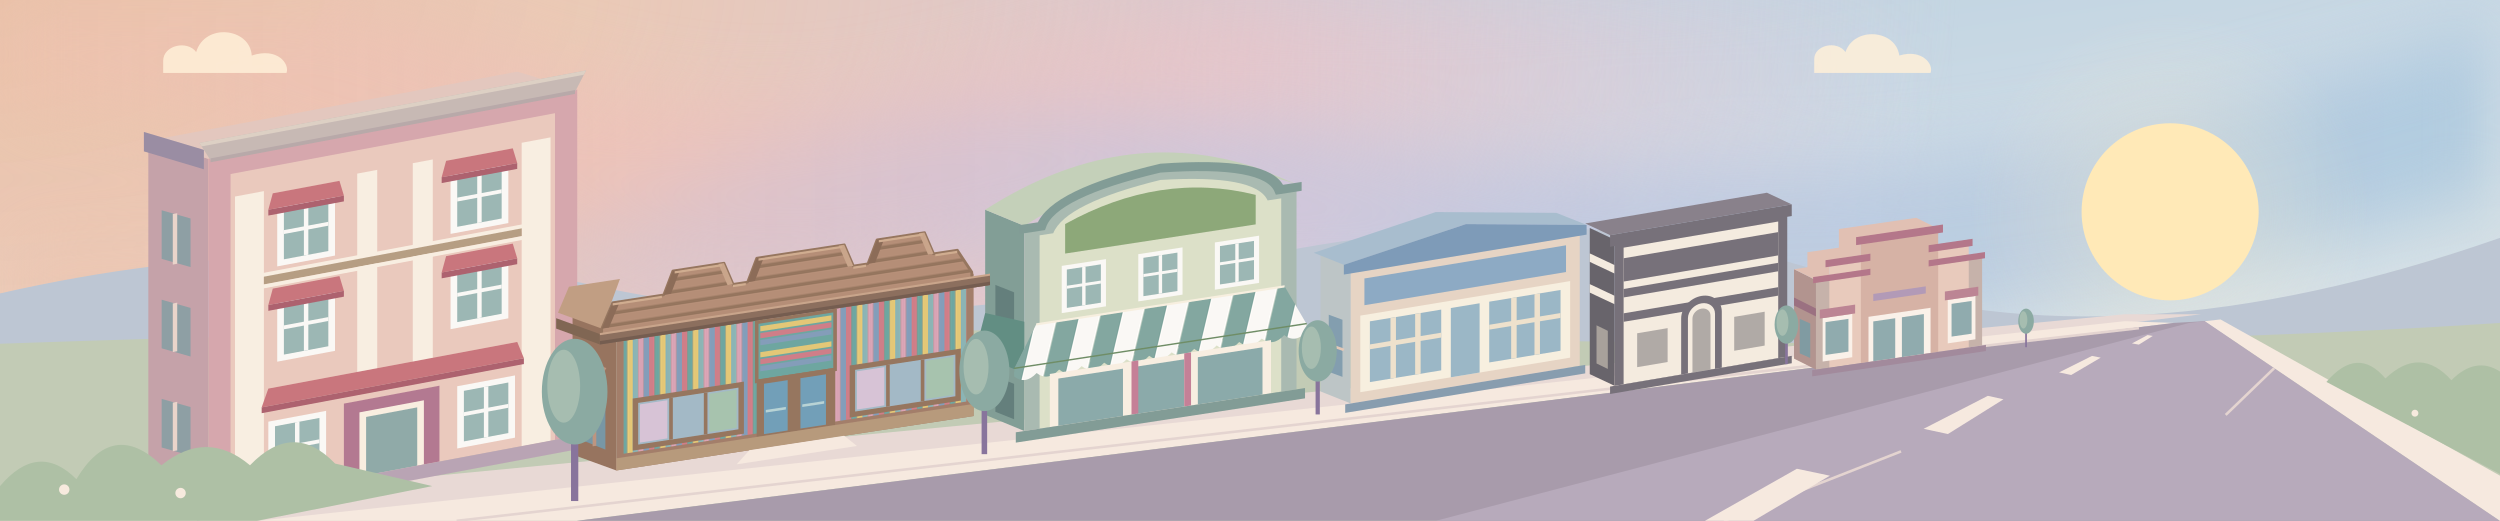
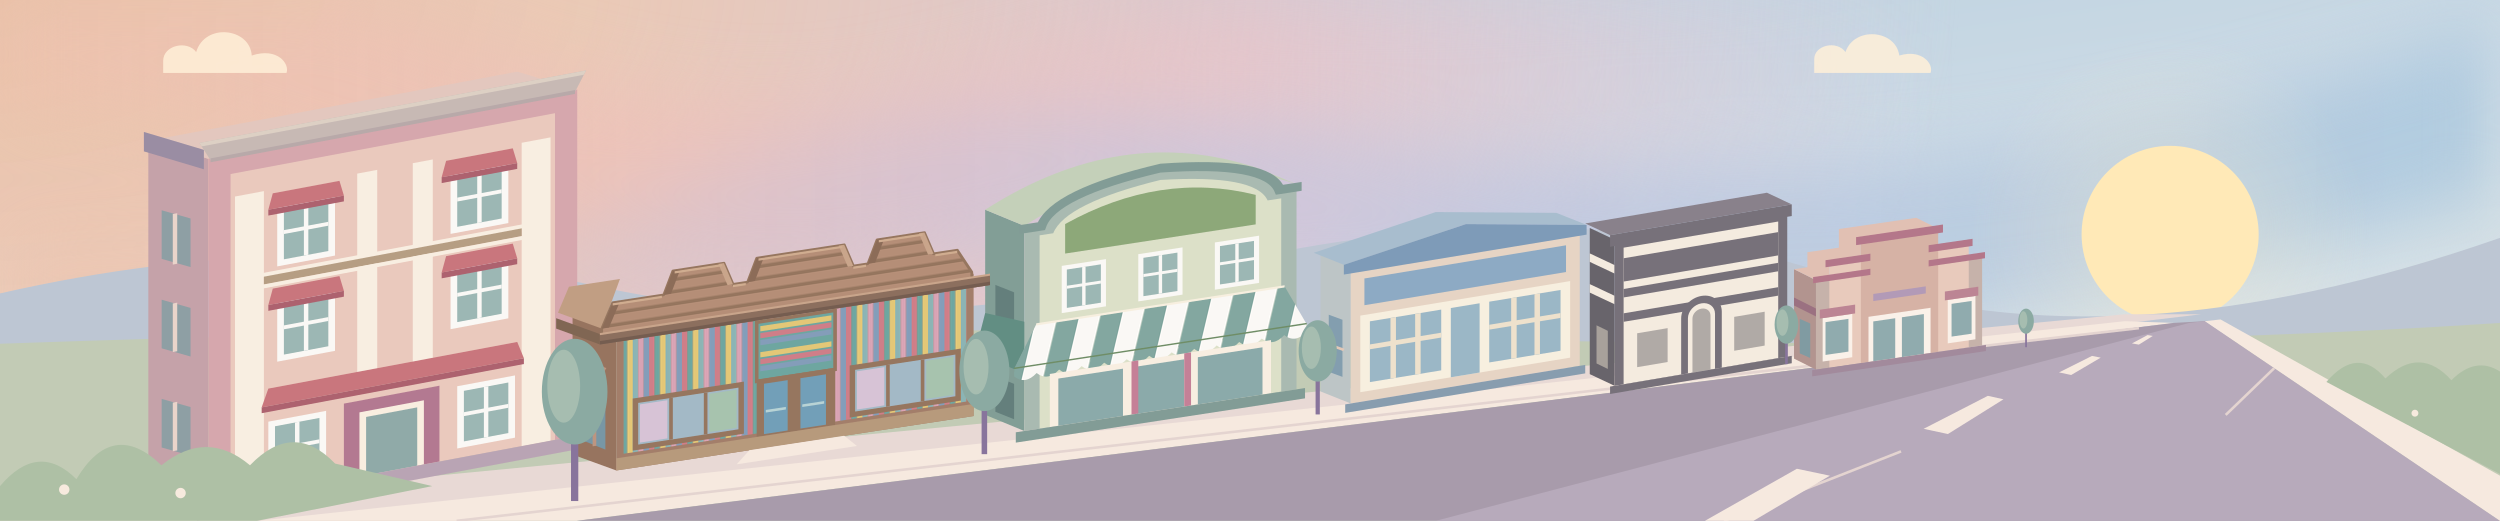
<svg xmlns="http://www.w3.org/2000/svg" viewBox="0 0 1440 300" preserveAspectRatio="xMidYMax meet" fill="none">
  <defs>
    <linearGradient id="village-sky" x1="0" y1="0" x2=".7" y2="1">
      <stop offset="0" stop-color="#b3cddd" />
      <stop offset=".55" stop-color="#ccdae5" />
      <stop offset="1" stop-color="#dce5e6" />
    </linearGradient>
    <radialGradient id="village-corner-warmth" gradientUnits="userSpaceOnUse" cx="-30" cy="-20" r="1160" gradientTransform="scale(1 .48)">
      <stop offset="0" stop-color="#eac0a7" />
      <stop offset=".32" stop-color="#edc9b4" stop-opacity=".95" />
      <stop offset=".65" stop-color="#e8c4c8" stop-opacity=".7" />
      <stop offset="1" stop-color="#dfcbdc" stop-opacity="0" />
    </radialGradient>
    <linearGradient id="village-peach-sweep" x1="0" y1="0" x2="1" y2="0">
      <stop offset="0" stop-color="#edc4aa" stop-opacity=".85" />
      <stop offset=".55" stop-color="#efc0be" stop-opacity=".65" />
      <stop offset="1" stop-color="#e8cbdc" stop-opacity="0" />
    </linearGradient>
    <linearGradient id="village-blue-sweep" x1="0" y1="0" x2="1" y2="0">
      <stop offset="0" stop-color="#c6bfdb" stop-opacity="0" />
      <stop offset=".45" stop-color="#c3c5e1" stop-opacity=".65" />
      <stop offset="1" stop-color="#9fc4dc" stop-opacity=".7" />
    </linearGradient>
    <filter id="village-sky-soften" x="-15%" y="-100%" width="130%" height="300%" color-interpolation-filters="sRGB">
      <feGaussianBlur stdDeviation="20" />
    </filter>
    <radialGradient id="village-sun-halo">
      <stop offset="0" stop-color="#fff0cc" stop-opacity=".35" />
      <stop offset="1" stop-color="#fff0cc" stop-opacity="0" />
    </radialGradient>
    <pattern id="toy-stripes" width="18" height="110" patternUnits="userSpaceOnUse">
      <path fill="#cf7e88" d="M0 0h3v110H0z" />
      <path fill="#6ea6a0" d="M3 0h3v110H3z" />
      <path fill="#e3c777" d="M6 0h3v110H6z" />
      <path fill="#8cb4b4" d="M9 0h3v110H9z" />
      <path fill="#d8a3b4" d="M12 0h3v110h-3z" />
      <path fill="#849db9" d="M15 0h3v110h-3z" />
    </pattern>
    <pattern id="toy-roof" width="12" height="7" patternUnits="userSpaceOnUse">
      <path fill="#b58e77" d="M0 0h12v7H0z" />
      <path fill="#96765f" d="M0 5h12v2H0z" />
    </pattern>
    <pattern id="awning-stripes" width="26" height="35" patternUnits="userSpaceOnUse" patternTransform="skewX(-12)">
      <path fill="#faf8f5" d="M0 0h13v35H0z" />
      <path fill="#83a7a0" d="M13 0h13v35H13z" />
    </pattern>
    <g id="window">
      <path fill="#faf8f5" d="M0 0h26v32H0z" />
      <path fill="#9cb7b4" d="M3 3h20v26H3z" />
      <path stroke="#faf8f5" stroke-width="2" d="M13 3v26M3 15h20" />
    </g>
    <g id="tree">
      <path stroke="#88749c" stroke-width="4" d="M0 0v52" />
      <ellipse cy="-8" rx="18" ry="29" fill="#8baaa2" />
      <ellipse cx="-6" cy="-11" rx="9" ry="20" fill="#a6bdb0" />
    </g>
  </defs>
  <style>
    .village-cloud { transform-box: fill-box; transform-origin: center; }
    @keyframes cloud-drift { from { transform: translateX(-26px); } to { transform: translateX(44px); } }
    @media (prefers-reduced-motion: no-preference) {
      .village-cloud { animation: cloud-drift 48s ease-in-out -18s infinite alternate; }
      .village-cloud-far { animation-duration: 67s; animation-delay: -40s; }
    }
  </style>
  <path fill="url(#village-sky)" d="M0 0h1440v300H0z" />
  <path fill="url(#village-corner-warmth)" d="M0 0h1440v300H0Z" />
  <g fill="none" stroke-linecap="round" filter="url(#village-sky-soften)">
    <path stroke="url(#village-peach-sweep)" stroke-width="92" d="M-140 38C130-60 280 157 535 95S850-7 1100 62" />
    <path stroke="url(#village-blue-sweep)" stroke-width="90" d="M80 206C330 263 367 77 665 112S1110 181 1510 38" />
    <path stroke="url(#village-peach-sweep)" stroke-width="45" opacity=".5" d="M-100 191C170 104 315 228 553 182S837 48 1058 100" />
  </g>
-   <circle cx="1250" cy="122" r="115" fill="url(#village-sun-halo)" />
-   <circle cx="1250" cy="122" r="51" fill="#ffe9b7" />
+   <circle cx="1250" cy="135" r="115" fill="url(#village-sun-halo)" />
+   <circle cx="1250" cy="135" r="51" fill="#ffe9b7" />
  <path fill="#bdc6d3" d="M0 169Q180 128 340 164T700 153T1060 160T1440 137v163H0z" />
  <g fill="#fff0d8" opacity=".85">
    <path class="village-cloud" d="M94 35c0-9 14-12 19-5 5-17 31-14 32 2 15-5 22 5 20 10H94z" />
    <path class="village-cloud village-cloud-far" d="M1045 34c0-8 13-11 18-4 5-15 29-13 31 2 13-4 20 5 18 10h-67z" />
  </g>
  <path fill="#c2cbb5" d="M0 198q390-14 780-4t660-8v114H0Z" />
  <path fill="#e8d9d5" d="M0 298 1224 181h44L270 300H0Z" />
  <path fill="#f6e9df" d="m1224 185 28 1L332 300H148Z" />
  <path fill="#a89bab" d="m1252 186 18-1 170 115H332Z" />
  <path fill="#b7aabb" d="m1261 186 9-1 170 115H827Z" />
  <path fill="#f6e9df" d="m1270 185 9-1 161 90v26Z" />
  <path stroke="#e4d4d0" stroke-width="1.5" d="m1232 189-969 111m1047-88-28 27m-187 21-102 40" />
  <g fill="#f6e9df">
    <path d="m1237 193 3 .5-8 5-4-.7Z" />
    <path d="m1205 205 5 1-17 10-7-1.5Z" />
    <path d="m1145 228 9 2-32 20-14-3Z" />
    <path d="m1035 270 19 4-44 26h-28Z" />
  </g>
  <g transform="matrix(1.28 -.24 0 1.12 120 78)">
    <path fill="#c5a2a9" d="M0 12-27-3v178l27 15Z" />
    <path fill="#e3c7be" d="M-27-3h166l27 15H0Z" />
    <path fill="#9a8da3" d="m-29-8 27 15v10l-27-15Z" />
    <g fill="#8e9fa4">
      <path d="m-21 34 13 7v25l-13-7Z" />
      <path d="m-21 80 13 7v25l-13-7Z" />
      <path d="m-21 131 13 7v25l-13-7Z" />
    </g>
    <path stroke="#ead4ca" stroke-width="2" d="m-15 37 0 26m0 20v25m0 26v25" />
    <path fill="#d6a7ad" d="M0 12h166v178H0z" />
    <path fill="#eac9bd" d="M10 22h146v168H10z" />
    <path fill="#c7b9b4" d="M-4 3h174l-5 10H1Z" />
    <path fill="#ddd0c4" d="M-4 3h174l-1 2H-3Z" />
    <path fill="#b8a9a9" d="M1 12h164v2H1Z" />
    <path fill="#f8eee1" d="M12 34h13v156H12zM141 34h13v156h-13zM67 34h9v108h-9zM92 34h9v108h-9z" />
    <g>
      <use href="#window" x="31" y="42" />
      <use href="#window" x="109" y="42" />
      <use href="#window" x="31" y="91" />
      <use href="#window" x="109" y="91" />
    </g>
    <path fill="#b69e83" d="M25 77h116v5H25z" />
    <path fill="#f8eee1" d="M24 76h118v2H24zM24 82h118v2H24z" />
    <path fill="#c9767d" d="m29 36-2 8h34l-2-8Zm78 0-2 8h34l-2-8ZM29 85l-2 8h34l-2-8Zm78 0-2 8h34l-2-8ZM27 136l-3 9h118l-3-9Z" />
    <path fill="#ad626f" d="M27 44h34v3H27ZM105 44h34v3h-34ZM27 93h34v3H27ZM105 93h34v3h-34ZM24 145h118v3H24Z" />
    <path fill="#b37991" d="M61 151h43v39H61z" />
    <path fill="#f9eee0" d="M68 157h29v33H68z" />
    <path fill="#90aaa8" d="M71 160h23v30H71z" />
    <use href="#window" x="27" y="153" />
    <use href="#window" x="112" y="153" />
    <path fill="#b9a4b4" d="M-5 190h176v7H-5z" />
  </g>
  <g transform="matrix(.98 -.15 0 .85 590 108)">
    <path fill="#829e96" d="M0 26-23 11v139l23 15Z" />
    <path fill="#c4d0b9" d="M-23 11Q57-34 137 11l23 15Q80-19 0 26Z" />
    <path fill="#647f7c" d="m-17 63 11 7v24l-11-7Zm0 62 11 7v24l-11-7Z" />
    <path fill="#628e83" d="m-6 122-23-15 6-26 30 13Z" />
    <path fill="#a9bab1" d="M0 28h10Q17 7 80 1q63 6 70 27h10v137H0Z" />
    <path fill="#dce0c8" d="M9 34h8Q24 15 80 9q56 6 63 25h8v131H9Z" />
    <path stroke="#829c96" stroke-width="6" d="M-3 28h13Q17 7 80 1q63 6 70 27h13" />
    <path fill="#8da879" d="M24 29Q80 3 136 29v20H24Z" />
    <use href="#window" x="22" y="57" />
    <use href="#window" x="67" y="57" />
    <use href="#window" x="112" y="57" />
    <g id="joann-projecting-awning">
      <path fill="url(#awning-stripes)" d="M7 94h146l13 28H-6Z" />
      <path fill="#6f8d66" d="M-6 121h172v3H-6Z" />
      <path fill="url(#awning-stripes)" d="M-6 122h172v5q-6.615 7-13.23 0q-6.615 7-13.23 0q-6.615 7-13.23 0q-6.615 7-13.23 0q-6.615 7-13.23 0q-6.615 7-13.23 0q-6.615 7-13.23 0q-6.615 7-13.23 0q-6.615 7-13.23 0q-6.615 7-13.23 0q-6.615 7-13.23 0q-6.615 7-13.23 0q-6.615 7-13.23 0Z" />
      <path stroke="#f7efdf" stroke-width="1.5" d="M7 94h146" />
    </g>
    <path fill="#f8eee1" d="M15 129h130v36H15z" />
    <path fill="#8baaaa" d="M20 133h38v32H20zM66 133h28v32H66zM102 133h38v32h-38z" />
    <path fill="#c58097" d="M63 129h4v36h-4zM94 129h4v36h-4z" />
    <path fill="#829c96" d="M-5 165h170v7H-5z" />
  </g>
  <g transform="matrix(.79 -.13 0 .70 778 140)">
    <path fill="#bdc5c6" d="M0 18-22 4v114l22 14Z" />
    <path fill="#a8bdce" d="m-27 3 89-17 88 17 22 14-88-17-89 17Z" />
    <path fill="#839eaf" d="m-16 56 10 6v47l-10-6Z" />
    <path stroke="#e2c8b7" stroke-width="2" d="m-17 80 12 7" />
    <path fill="#e6d4c4" d="M0 18h167v114H0z" />
    <path fill="#7e9bb8" d="m-5 17 89-17 88 17v8H-5z" />
    <path fill="#8daac4" d="M10 31h147v22H10z" />
    <path fill="#f7efdf" d="M7 61h153v63H7z" />
    <g fill="#9bb7c6">
      <path d="M14 67h52v50H14zM101 67h52v50h-52zM73 67h21v57H73z" />
    </g>
    <path stroke="#eee1cc" stroke-width="4" d="M31 67v50M49 67v50M119 67v50M136 67v50M14 88h52M101 88h52" />
    <path fill="#889daf" d="M-4 132h175v7H-4z" />
  </g>
  <g transform="matrix(.65 -.11 0 .61 930 135)">
    <path fill="#68646b" d="M0 5-22-10v138l22 15Z" />
    <path fill="#89818b" d="M-26-15h161l22 15H-4Z" />
    <path fill="#f4ebdf" d="m-22 14 22 15v8l-22-15Zm0 29 22 15v8l-22-15Z" />
    <path fill="#a8a19b" d="m-16 83 10 7v36l-10-7Z" />
    <path fill="#77717a" d="M0 5h153v138H0z" />
    <path fill="#f4ebdf" d="M8 14h137v129H8z" />
    <path fill="#77717a" d="M-4 0h161v11H-4zM8 24h137v22H8zM8 53h137v8H8zM8 76h137v8H8z" />
    <path fill="#f4ebdf" d="M15 91h37v44H15zM101 91h37v44h-37z" />
    <path fill="#b0aaa6" d="M20 97h27v32H20zM106 97h27v32h-27z" />
    <path fill="#77717a" d="M59 143V90a18 18 0 0 1 36 0v53z" />
    <path fill="#f4ebdf" d="M65 143V91a12 12 0 0 1 24 0v52z" />
    <path fill="#b0aaa6" d="M69 143V92a8 8 0 0 1 16 0v51z" />
    <path fill="#77717a" d="M-4 143h161v7H-4z" />
  </g>
  <g transform="matrix(.55 -.08 0 .51 1046 142)">
    <path fill="#b2948f" d="M0 38-23 22v101l23 16Z" />
    <path fill="#e1c0b3" d="M-23 22h14V5h33v-21h81l23 16H47v21H14v17H0Z" />
    <path fill="#809ba2" d="m-17 79 11 7v39l-11-7Z" />
    <path fill="#9b7181" d="m-23 54 23 16v9l-23-16Z" />
    <path fill="#c6b2aa" d="M0 38h174v101H0z" />
    <path fill="#e8cabc" d="M14 21h146v118H14z" />
    <path fill="#d6b2a5" d="M47 0h81v139H47z" />
    <path fill="#b4778a" d="M-3 34h180v7H-3zM10 17h154v8H10zM42-4h91v9H42z" />
    <path fill="#d6b2a5" d="M57 13h61v42H57z" />
    <path fill="#b29ab7" d="M60 63h55v8H60z" />
    <path fill="#faf1e9" d="M7 82h31v49H7zM138 82h29v49h-29zM55 88h65v51H55z" />
    <path fill="#90abae" d="M60 94h23v45H60zM90 94h23v45H90zM10 87h24v37H10zM142 87h21v37h-21z" />
    <path fill="#bc8594" d="M4 72h37v10H4zM135 72h35v10h-35z" />
    <path fill="#a28a9c" d="M-4 139h182v7H-4z" />
  </g>
  <g transform="matrix(1.05 -.16 0 1 355 153)">
    <path fill="#97745f" d="M0 36-24 23v82l24 13Z" />
    <path fill="#c19e83" d="m-8 35-24-13 6-14h28Z" />
    <path fill="#806653" d="m-9 38-24-13v6l24 13Z" />
    <path fill="#7897a5" d="m-18 75 12 7v23l-12-7Z" />
    <path stroke="#bd9580" stroke-width="2" d="m-18 52 12 7m-12 4 12 7m-6 9v23" />
    <path fill="#a37e6a" d="M0 36h196v82H0z" />
    <path fill="url(#toy-stripes)" d="M4 42h188v67H4z" />
    <g id="toys-sloped-roof">
      <path fill="url(#toy-roof)" stroke="#96765f" stroke-width="1.5" stroke-linejoin="round" d="M-8 35-2 21h28l5-13h28l5 13h8l5-13h48l5 13h8l5-13h26l5 13h13l8 14v6H-8Z" />
      <path fill="#8c6c58" d="m26 21 5-13h4l-5 13Zm46 0 5-13h4l-5 13Zm66 0 5-13h4l-5 13ZM-8 35l6-14h4l-6 14Z" />
      <path fill="#c9a58b" d="m56 8 5 13h3L59 8Zm66 0 5 13h3l-5-13Zm44 0 5 13h3l-5-13Z" />
      <path stroke="#d0ad90" stroke-width="1.3" d="M32 9h26M78 9h46M144 9h24M-2 22h27M64 22h7M130 22h7M175 22h12" />
      <path fill="#8c6f5e" d="M-9 38h214v6H-9z" />
      <path fill="#755d50" d="M-9 42h214v2H-9z" />
      <path stroke="#c9a58b" stroke-width="1.2" d="M-9 38h214" />
    </g>
    <path fill="#6ea6a0" stroke="#96765f" stroke-width="2" d="M77 45h43v34H77z" />
    <path stroke="#e3c777" stroke-width="3" d="M79 49h39M79 64h39" />
    <path stroke="#cf7e88" stroke-width="3" d="M79 53h39M79 68h39" />
    <path stroke="#849db9" stroke-width="3" d="M79 57h39M79 72h39" />
    <path fill="#96765f" d="M9 78h61v30H9zM128 78h61v30h-61zM77 78h43v33H77z" />
    <path fill="#a3b9c6" d="M12 81h55v24H12zM131 81h55v24h-55z" />
    <path fill="#d7c3d6" d="M13 82h15v22H13zM132 82h15v22h-15z" />
    <path fill="#a7c3ae" d="M51 82h15v22H51zM170 82h15v22h-15z" />
    <path stroke="#96765f" stroke-width="2" d="M30 81v24M49 81v24M149 81v24M168 81v24" />
    <path fill="#729fb8" d="M81 81h13v29H81zM101 81h14v29h-14z" />
    <path stroke="#b8d3d5" stroke-width="1.5" d="M82 97h11M102 97h12" />
    <path fill="#b79a7c" d="M0 111h196v7H0z" />
    <path fill="#f6e9df" d="M73 118h52l7 7H66z" />
  </g>
  <g transform="translate(331 234)">
    <use href="#tree" transform="scale(1.05)" />
  </g>
  <g transform="translate(567 220)">
    <use href="#tree" transform="scale(.8)" />
  </g>
  <g transform="translate(759 207)">
    <use href="#tree" transform="scale(.61)" />
  </g>
  <g transform="translate(1029 190)">
    <use href="#tree" transform="scale(.38)" />
  </g>
  <g transform="translate(1167 187)">
    <use href="#tree" transform="scale(.25)" />
  </g>
  <path fill="#aec0a5" d="M0 280q22-26 44-4 21-35 49-8 26-21 51 0 25-26 49-1l56 13L148 300H0Z" />
  <path fill="#aec0a5" d="m1340 220q18-21 34-2 20-19 38 1 14-14 28-5v59Z" />
  <g fill="#f7eade">
    <circle cx="37" cy="282" r="3" />
    <circle cx="104" cy="284" r="3" />
    <circle cx="1391" cy="238" r="2" />
  </g>
</svg>
